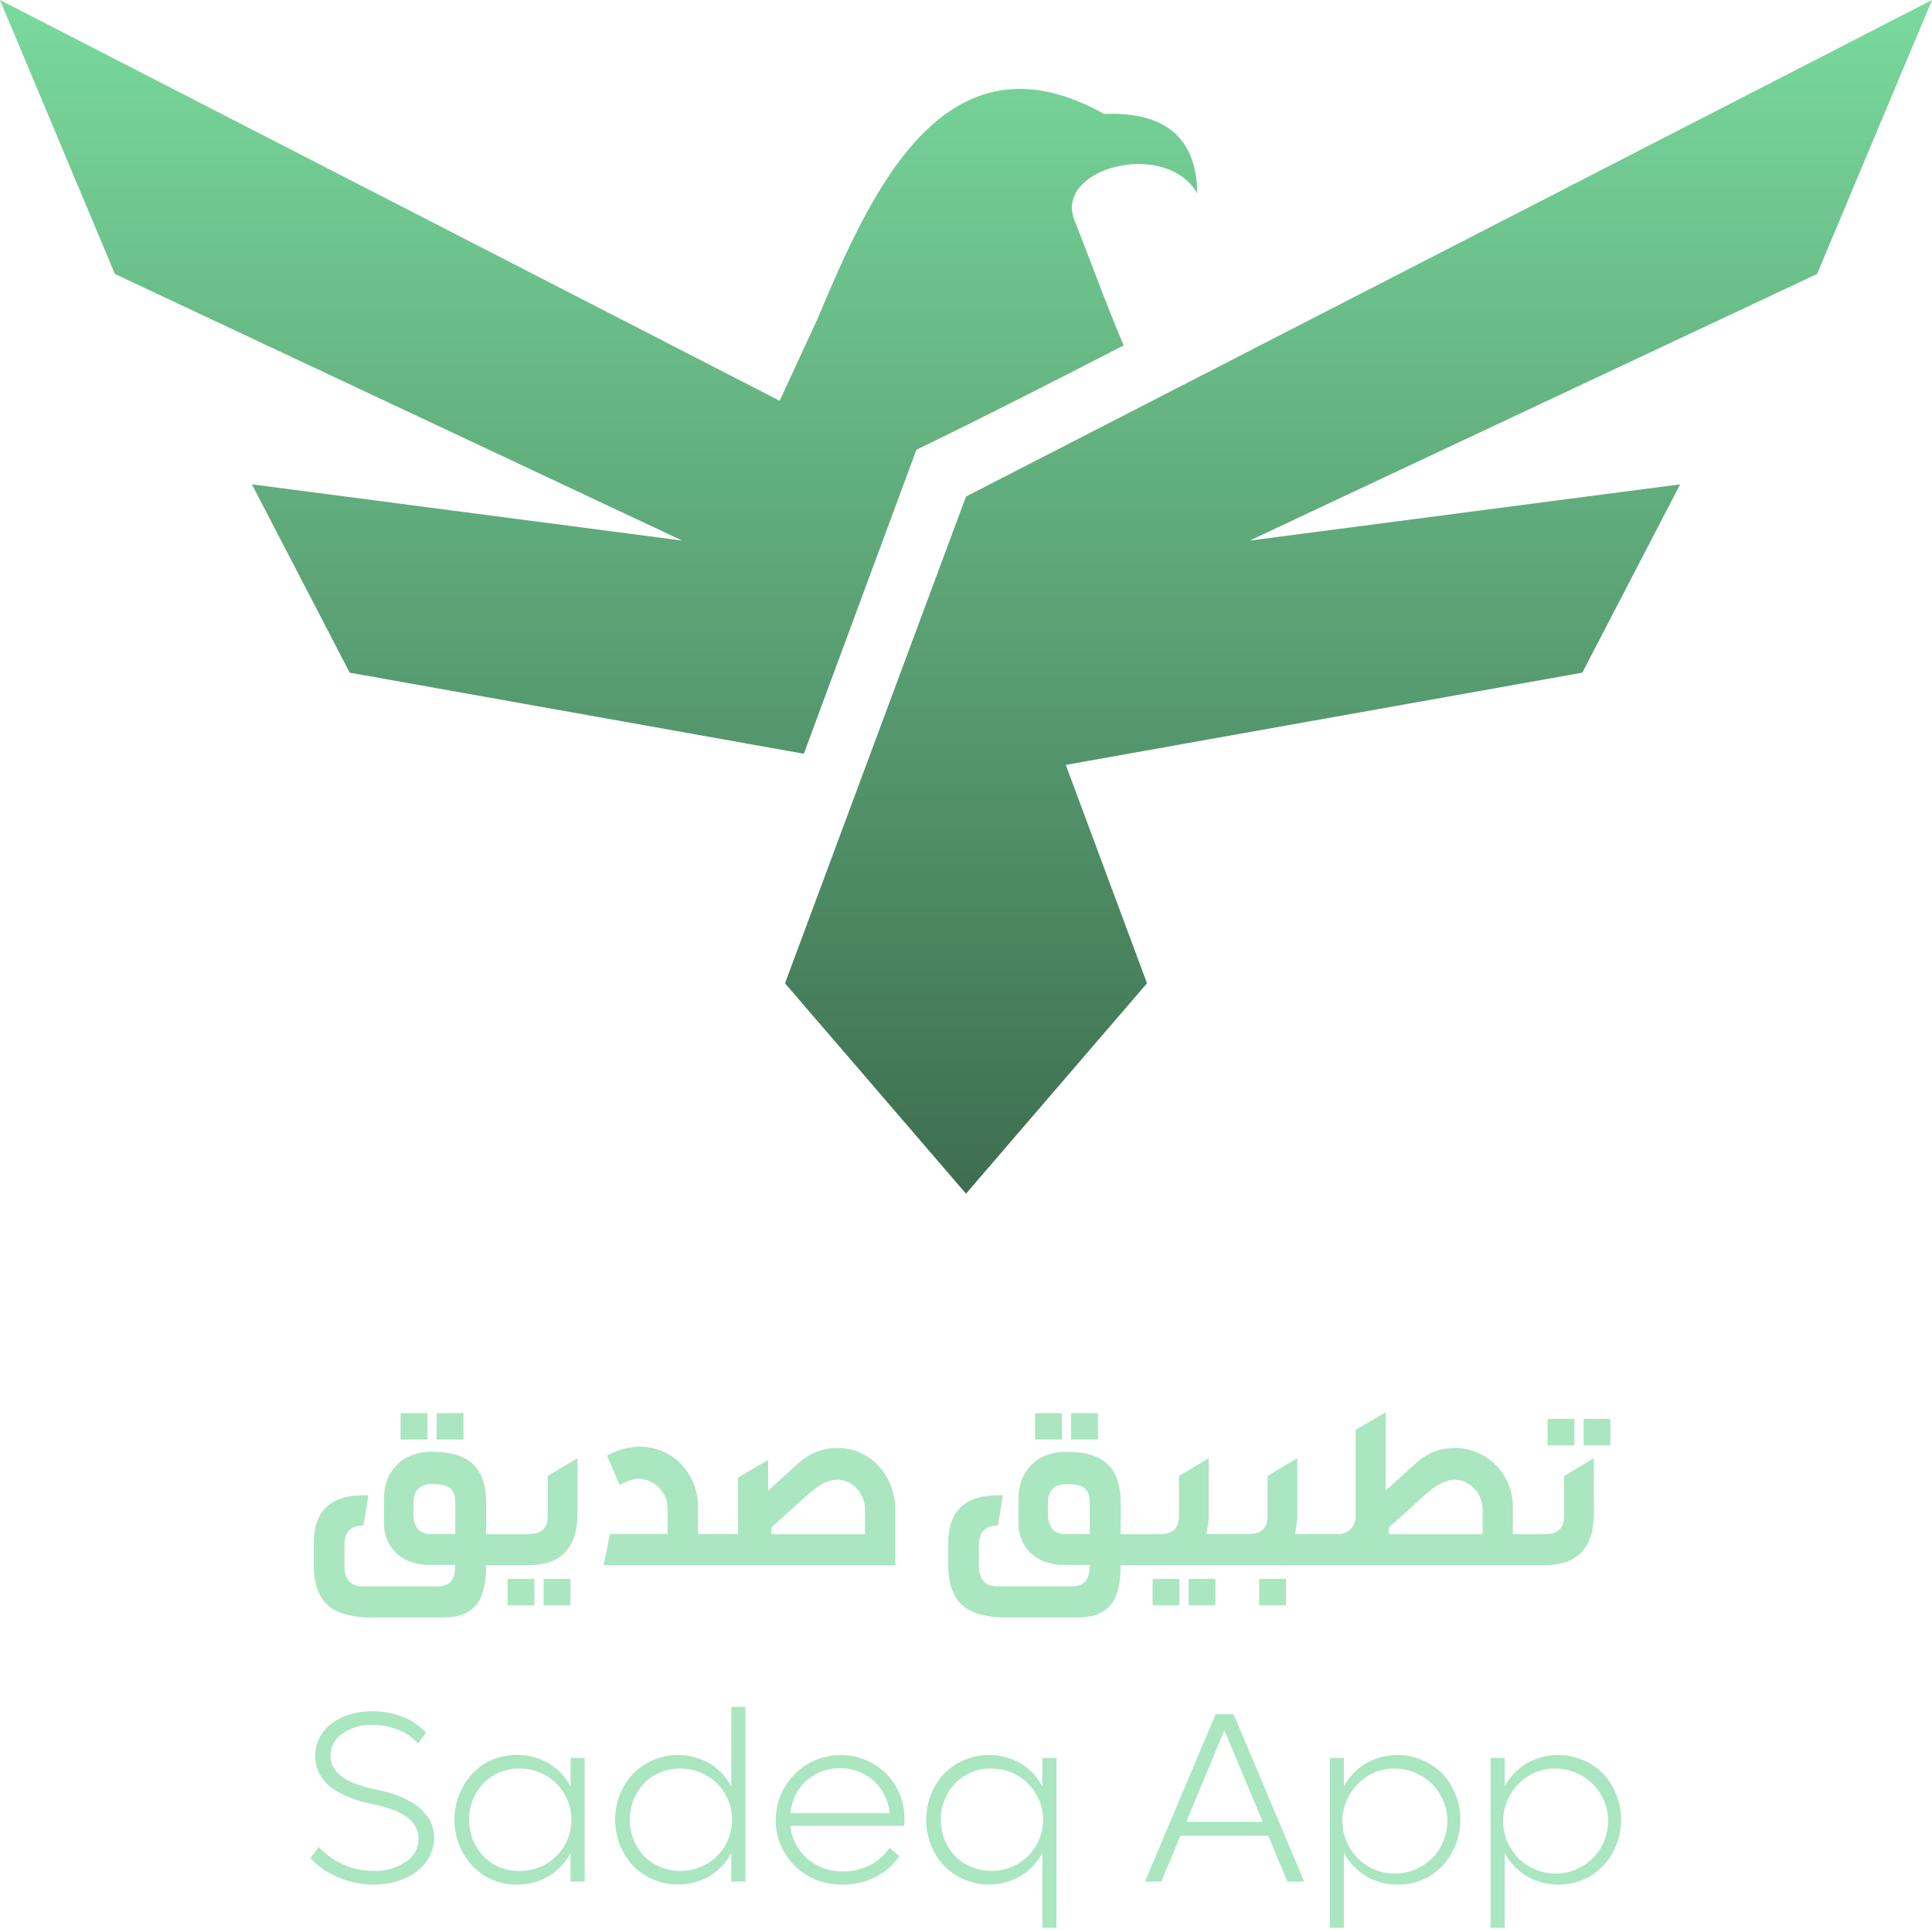
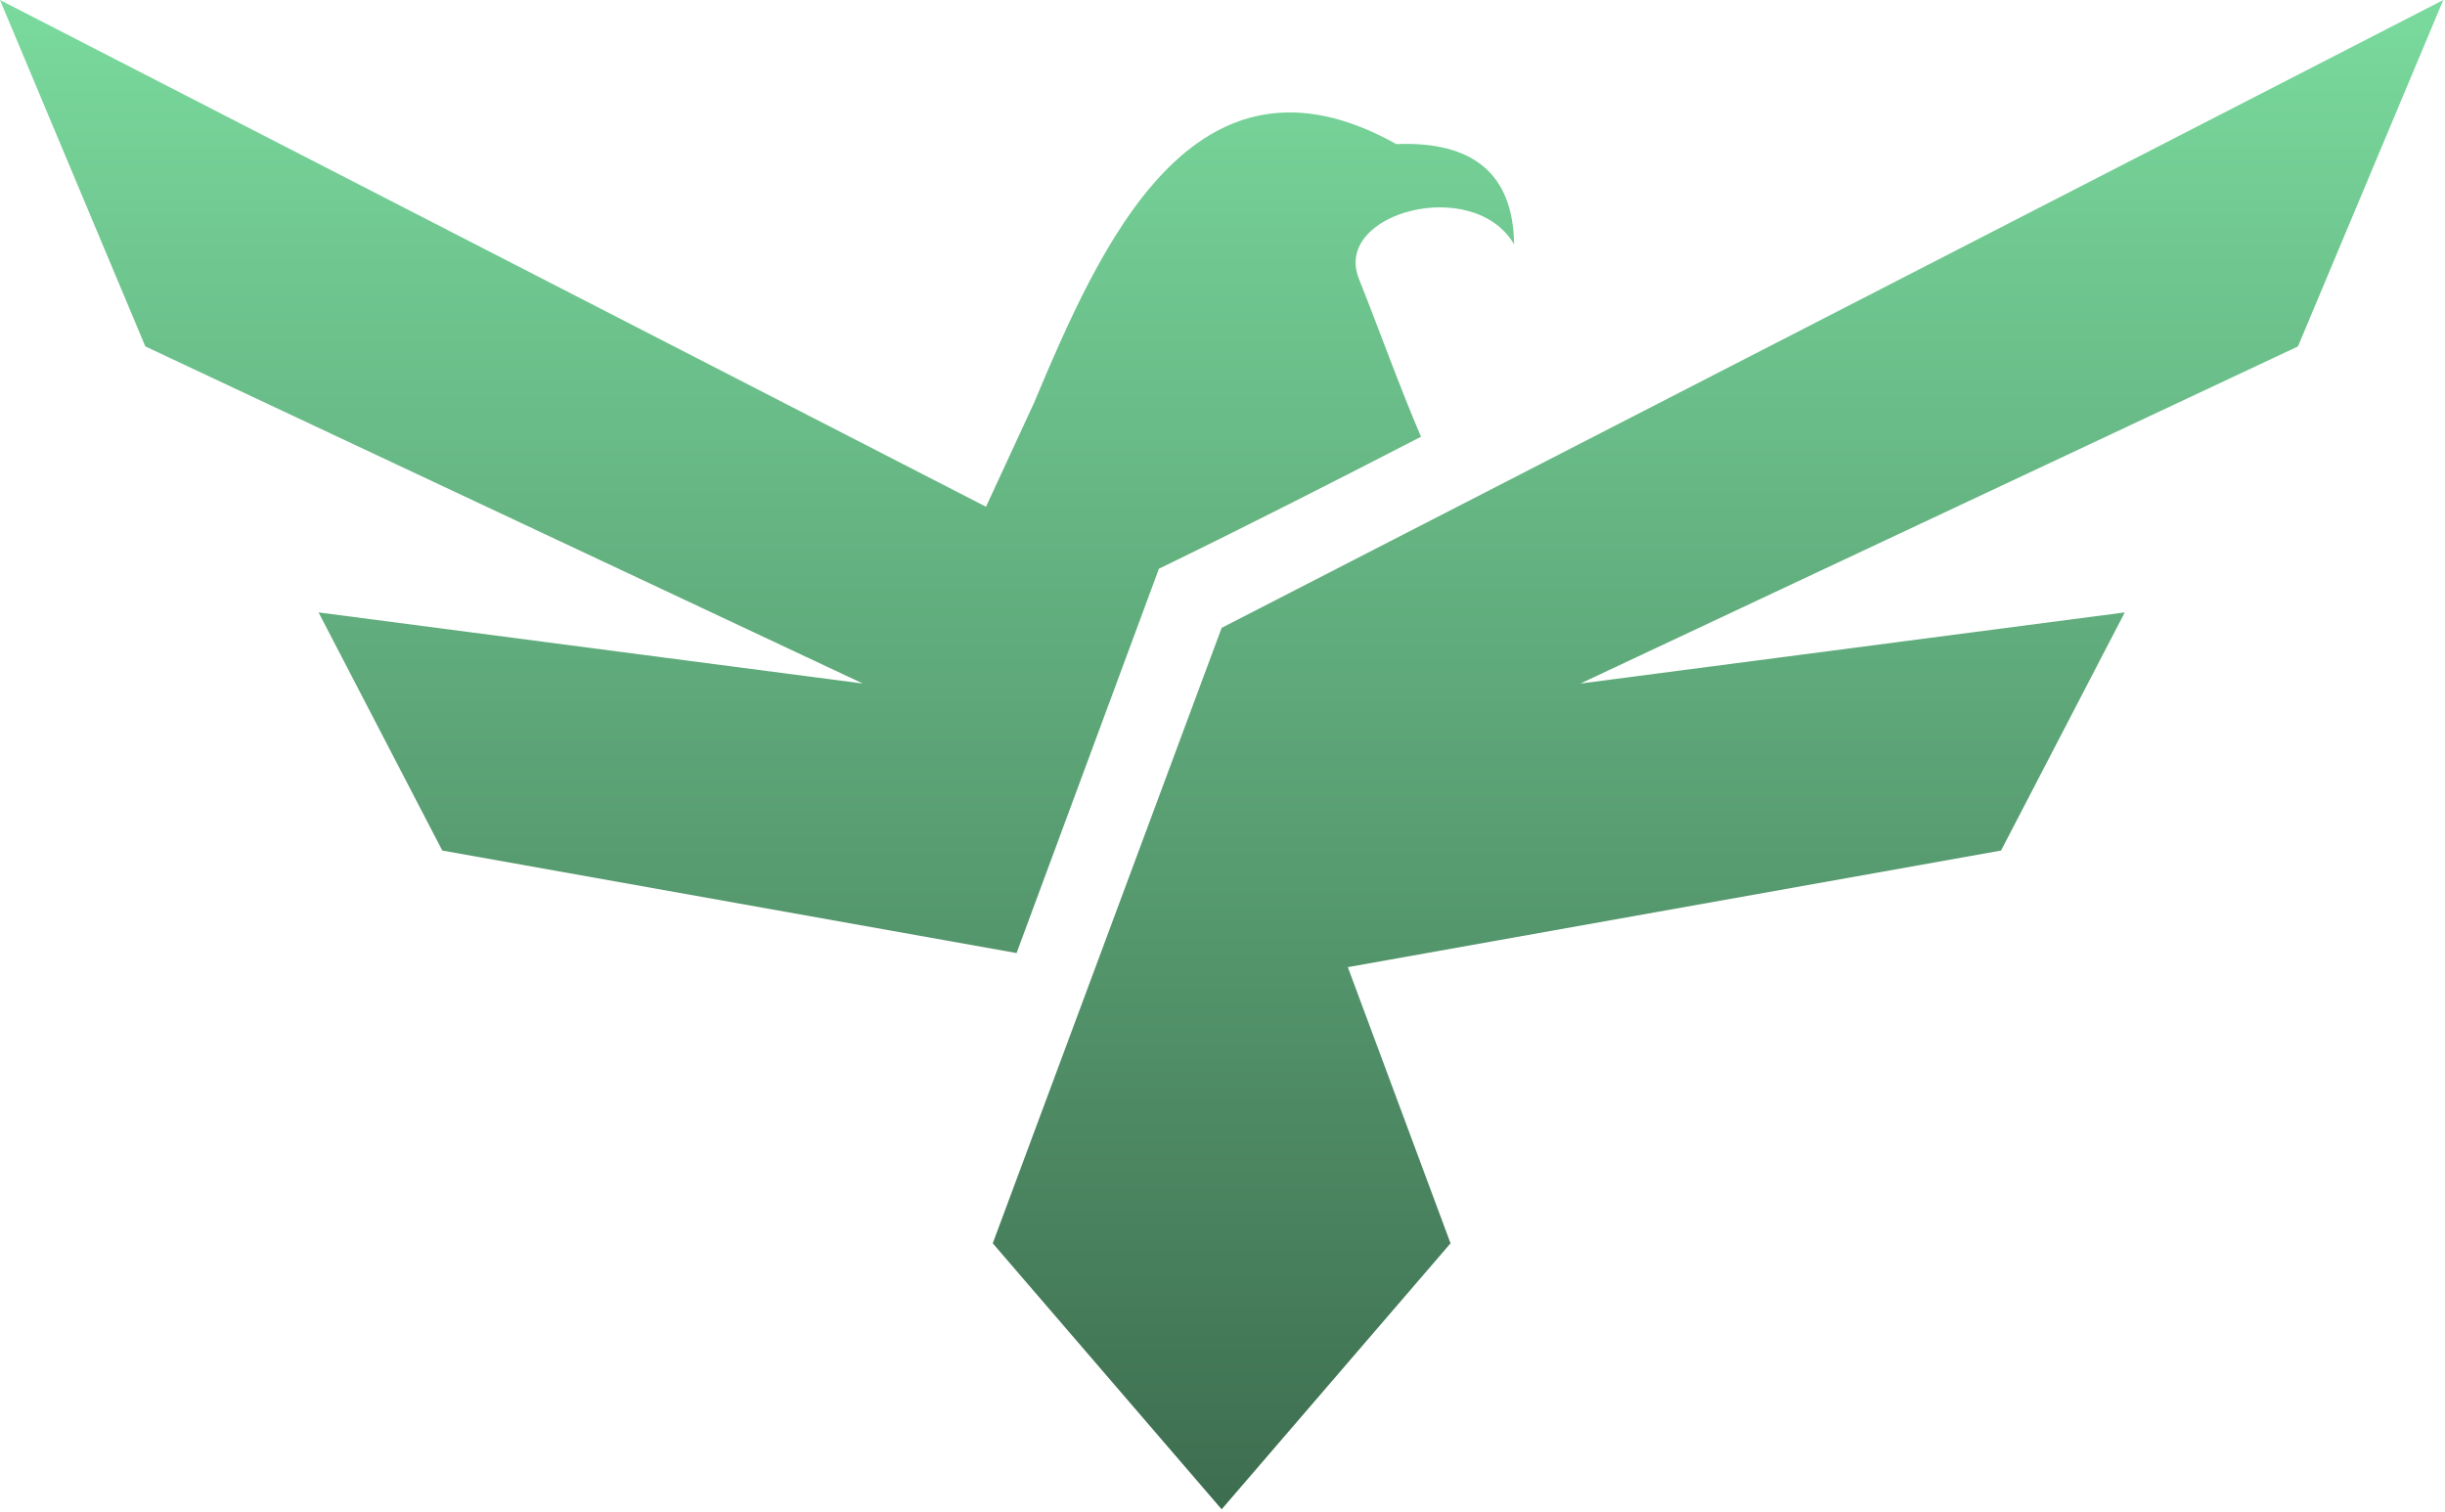
- <svg xmlns="http://www.w3.org/2000/svg" width="549.61" height="548.79" viewBox="0 0 549.61 548.79">
+ <svg xmlns="http://www.w3.org/2000/svg" width="550" height="340" viewBox="0 0 550 340" fill="none">
+   <path d="M221.803 113.993L232.577 90.681C247.362 55.565 268.451 6.886 314.086 32.405C331.549 31.727 340.385 39.247 340.595 54.966C331.47 39.383 299.763 47.837 305.671 62.679C310.459 74.716 314.72 86.719 319.652 98.244C299.869 108.444 280.561 118.28 260.698 127.934L228.675 214.387L99.489 191.327L71.661 137.761L194.094 153.761L32.694 77.928L0 0.002L221.803 113.993ZM549.615 0L274.809 141.234L246.429 217.558L223.319 279.679L274.809 339.514L326.299 279.679L303.193 217.558L450.133 191.328L477.961 137.761L355.501 153.761L516.923 77.928L549.615 0Z" fill="url(#paint0_linear_15_27)" />
  <defs>
-     <linearGradient id="linear-gradient" x1="0.5" x2="0.5" y2="1" gradientUnits="objectBoundingBox">
-       <stop offset="0" stop-color="#7ada9d" />
-       <stop offset="1" stop-color="#3d6d4f" />
+     <linearGradient id="paint0_linear_15_27" x1="274.807" y1="0" x2="274.807" y2="339.514" gradientUnits="userSpaceOnUse">
+       <stop stop-color="#7ADA9D" />
+       <stop offset="1" stop-color="#3D6D4F" />
    </linearGradient>
  </defs>
-   <g id="Group_351143" data-name="Group 351143" transform="translate(-241.694 -254.355)">
-     <path id="Path_548650" data-name="Path 548650" d="M2219.076,1354.977l10.774-23.312c14.785-35.116,35.874-83.795,81.509-58.276q26.194-1.017,26.509,22.561c-9.125-15.583-40.832-7.129-34.924,7.713,4.788,12.037,9.049,24.04,13.981,35.565-19.783,10.2-39.091,20.036-58.954,29.69l-32.023,86.453-129.186-23.06-27.828-53.566,122.433,16-161.4-75.833-32.694-77.926Zm327.812-113.993-274.806,141.234-28.38,76.324-23.11,62.121,51.49,59.835,51.49-59.835-23.106-62.121,146.94-26.23,27.828-53.567-122.46,16,161.422-75.833Z" transform="translate(-1755.583 -986.629)" fill="url(#linear-gradient)" />
-     <path id="Union_1637" data-name="Union 1637" d="M338.565,182.106v-48.28h4.01v8.12a16.5,16.5,0,0,1,6.2-6.554,18.087,18.087,0,0,1,21.782,2.864,19.414,19.414,0,0,1,0,26.313,17.167,17.167,0,0,1-12.82,5.273,16.916,16.916,0,0,1-15.161-9v21.259Zm8.154-41.087a14.937,14.937,0,1,0,10.343-4.161A14.133,14.133,0,0,0,346.719,141.019Zm-53.873,41.087v-48.28h4.009v8.12a16.5,16.5,0,0,1,6.2-6.554,18.087,18.087,0,0,1,21.782,2.864,19.416,19.416,0,0,1,0,26.313,17.167,17.167,0,0,1-12.82,5.273,16.916,16.916,0,0,1-15.161-9v21.259ZM301,141.019a14.937,14.937,0,1,0,10.344-4.161A14.135,14.135,0,0,0,301,141.019Zm-89.956,41.087V160.847a16.751,16.751,0,0,1-6.2,6.586,17.983,17.983,0,0,1-21.73-2.881,19.417,19.417,0,0,1,0-26.279,18.028,18.028,0,0,1,21.73-2.9,16.629,16.629,0,0,1,6.2,6.57v-8.12h4.01v48.28Zm-24.78-41.087a15.15,15.15,0,0,0,0,20.787,14.872,14.872,0,0,0,20.636,0,14.555,14.555,0,0,0-10.344-24.948A13.909,13.909,0,0,0,186.263,141.019Zm-45.652,23.517a18.476,18.476,0,0,1,25.976-26.28,17.914,17.914,0,0,1,5.239,13.157,14.582,14.582,0,0,1-.135,1.718h-32.31a14,14,0,0,0,4.8,9.349,14.976,14.976,0,0,0,10.192,3.622,16.366,16.366,0,0,0,7.715-1.836,14.133,14.133,0,0,0,5.458-4.868l2.83,2.358a17.8,17.8,0,0,1-6.806,5.93,20.38,20.38,0,0,1-9.365,2.156A18.694,18.694,0,0,1,140.611,164.536Zm3.318-24.242a14.215,14.215,0,0,0-4.549,9.231h28.234a14.153,14.153,0,0,0-4.583-9.231,14.558,14.558,0,0,0-19.1,0ZM94.64,164.552a19.417,19.417,0,0,1,0-26.279,18.028,18.028,0,0,1,21.73-2.9,16.63,16.63,0,0,1,6.2,6.57V119.3h4.009V169h-4.009v-8.153a16.751,16.751,0,0,1-6.2,6.586,17.983,17.983,0,0,1-21.73-2.881Zm3.15-23.533a15.15,15.15,0,0,0,0,20.787,14.872,14.872,0,0,0,20.636,0,14.555,14.555,0,0,0-10.344-24.948A13.909,13.909,0,0,0,97.79,141.019ZM48.92,164.552a19.417,19.417,0,0,1,0-26.279,17.048,17.048,0,0,1,12.769-5.289,17.042,17.042,0,0,1,8.962,2.392,16.63,16.63,0,0,1,6.2,6.57v-8.12H80.86V169H76.85v-8.153a16.751,16.751,0,0,1-6.2,6.586,16.955,16.955,0,0,1-8.962,2.409A17.045,17.045,0,0,1,48.92,164.552Zm3.151-23.533a15.15,15.15,0,0,0,0,20.787,13.906,13.906,0,0,0,10.292,4.162,14.556,14.556,0,1,0,0-29.11A13.909,13.909,0,0,0,52.07,141.019Zm-41.255,26.8A22.483,22.483,0,0,1,2.831,162.3l2.358-3.167a20.345,20.345,0,0,0,6.856,4.937,20.855,20.855,0,0,0,8.777,1.9,15.5,15.5,0,0,0,9.113-2.561,7.758,7.758,0,0,0,3.656-6.6,6.74,6.74,0,0,0-.556-2.746,8.519,8.519,0,0,0-1.347-2.173,8.772,8.772,0,0,0-2.106-1.7,22.95,22.95,0,0,0-2.359-1.263,20.915,20.915,0,0,0-2.644-.944q-1.6-.471-2.409-.657t-2.156-.454a40.641,40.641,0,0,1-4.464-1.2,27.786,27.786,0,0,1-4.228-1.836,17.518,17.518,0,0,1-3.672-2.543,10.985,10.985,0,0,1-2.477-3.437,10.345,10.345,0,0,1-.96-4.464,11.2,11.2,0,0,1,4.583-9.282q4.582-3.555,11.69-3.555a22.714,22.714,0,0,1,8.743,1.634,17.148,17.148,0,0,1,6.452,4.464l-2.224,3.1a13.723,13.723,0,0,0-5.374-3.807,19,19,0,0,0-7.6-1.517,14.089,14.089,0,0,0-8.54,2.477,7.5,7.5,0,0,0-3.387,6.283q0,7.042,12.635,9.535,1.111.235,2.122.488t2.527.691a19.8,19.8,0,0,1,2.8,1.028q1.28.589,2.746,1.364a12.166,12.166,0,0,1,2.594,1.819,18.772,18.772,0,0,1,2.072,2.257,8.9,8.9,0,0,1,1.449,2.813,11.507,11.507,0,0,1-1.769,10.242,14.831,14.831,0,0,1-6.2,4.734,21.86,21.86,0,0,1-8.709,1.685A25.453,25.453,0,0,1,10.815,167.821ZM280.751,169l-5.424-13.039h-25L244.9,169h-4.649l20.08-47.606h5.122L285.535,169Zm-28.772-16.98h21.765l-10.916-26.077Zm-51.9-58.135a25.843,25.843,0,0,1-6.771-.915c-6.039-1.525-9.028-6.161-9.028-14.03V72.656c0-9.028,4.88-13.542,13.969-13.542h1.586l-1.4,8.6c-3.6,0-5.429,1.83-5.429,5.551v5.978c0,3.843,1.768,5.8,5.307,5.8h20.922c4.209,0,5.307-2.318,5.307-6.1h-8.174c-7.93-.427-12.2-5.734-12.139-12.139l.061-7.869c.365-6.344,4.819-12.2,13.664-12.2,11.224,0,15.372,5.246,15.372,14.64v8.784H244.61q5.307,0,5.307-5.124V53.624l8.479-5.062V64.238a21.782,21.782,0,0,1-.733,5.917H269.8q5.307,0,5.307-5.124V53.624l8.479-5.062V64.238a21.819,21.819,0,0,1-.732,5.917H295.3a4.894,4.894,0,0,0,4.88-4.88V40.509l8.54-5V57.772l8.968-8.113A16.256,16.256,0,0,1,328.3,45.633a16.636,16.636,0,0,1,16.592,16.9v7.625h9.272q5.307,0,5.306-5.124V53.624l8.48-5.062V64.238c0,9.821-4.637,14.762-13.97,14.762H233.325c0,9.882-3.172,14.884-12.261,14.884ZM318.847,59.968l-9.211,8.3v1.891h26.657V63.323c0-4.88-3.722-8.6-7.808-8.6C324.7,54.722,321.592,57.467,318.847,59.968Zm-106.2,1.342v3.111c0,3.843,1.708,5.734,5.063,5.734h6.832V61.371c0-4.392-2.074-5.429-6.588-5.429C214.415,55.942,212.646,57.711,212.646,61.31ZM19.581,93.884a25.85,25.85,0,0,1-6.772-.915c-6.039-1.525-9.028-6.161-9.028-14.03V72.656c0-9.028,4.88-13.542,13.969-13.542h1.587l-1.4,8.6c-3.6,0-5.43,1.83-5.43,5.551v5.978c0,3.843,1.769,5.8,5.307,5.8H38.735c4.209,0,5.307-2.318,5.307-6.1H35.868c-7.93-.427-12.2-5.734-12.138-12.139l.06-7.869c.366-6.344,4.819-12.2,13.665-12.2,11.224,0,15.372,5.246,15.372,14.64v8.784h12.2q5.307,0,5.307-5.124V53.624l8.479-5.062V64.238C78.812,74.059,74.176,79,64.843,79H52.826c0,9.882-3.173,14.884-12.262,14.884ZM32.147,61.31v3.111c0,3.843,1.708,5.734,5.063,5.734h6.833V61.371c0-4.392-2.075-5.429-6.588-5.429C33.916,55.942,32.147,57.711,32.147,61.31Zm240.584,29.1V82.9h7.626v7.5Zm-20.068,0V82.9h7.625v7.5Zm-10.248,0V82.9h7.625v7.5Zm-173.24,0V82.9H76.8v7.5Zm-10.248,0V82.9h7.626v7.5ZM116.327,79H86.254l1.769-8.845h16.41V63.14a8.535,8.535,0,0,0-8.114-8.724c-1.83,0-3.111.61-5.551,1.769L87.23,47.829a20.208,20.208,0,0,1,8.906-2.561c10.614,0,16.958,8.479,16.958,17.079v7.808H124.5v-16.1l8.54-5v8.723l8.968-8.113a16.375,16.375,0,0,1,10.614-4.027c9.577,0,16.226,7.808,16.592,16.9V79Zm26.84-19.032-9.211,8.3v1.891h26.657V63.323c0-4.88-3.721-8.6-7.808-8.6C149.023,54.722,145.912,57.467,143.167,59.968ZM365.024,44.9V37.4h7.625v7.5Zm-10.247,0V37.4H362.4v7.5ZM219.234,43.254v-7.5h7.626v7.5Zm-10.247,0v-7.5h7.625v7.5Zm-170.251,0v-7.5H46.36v7.5Zm-10.248,0v-7.5h7.625v7.5Z" transform="translate(327.17 620.539)" fill="#aae6c0" stroke="rgba(0,0,0,0)" stroke-miterlimit="10" stroke-width="1" />
-   </g>
</svg>
